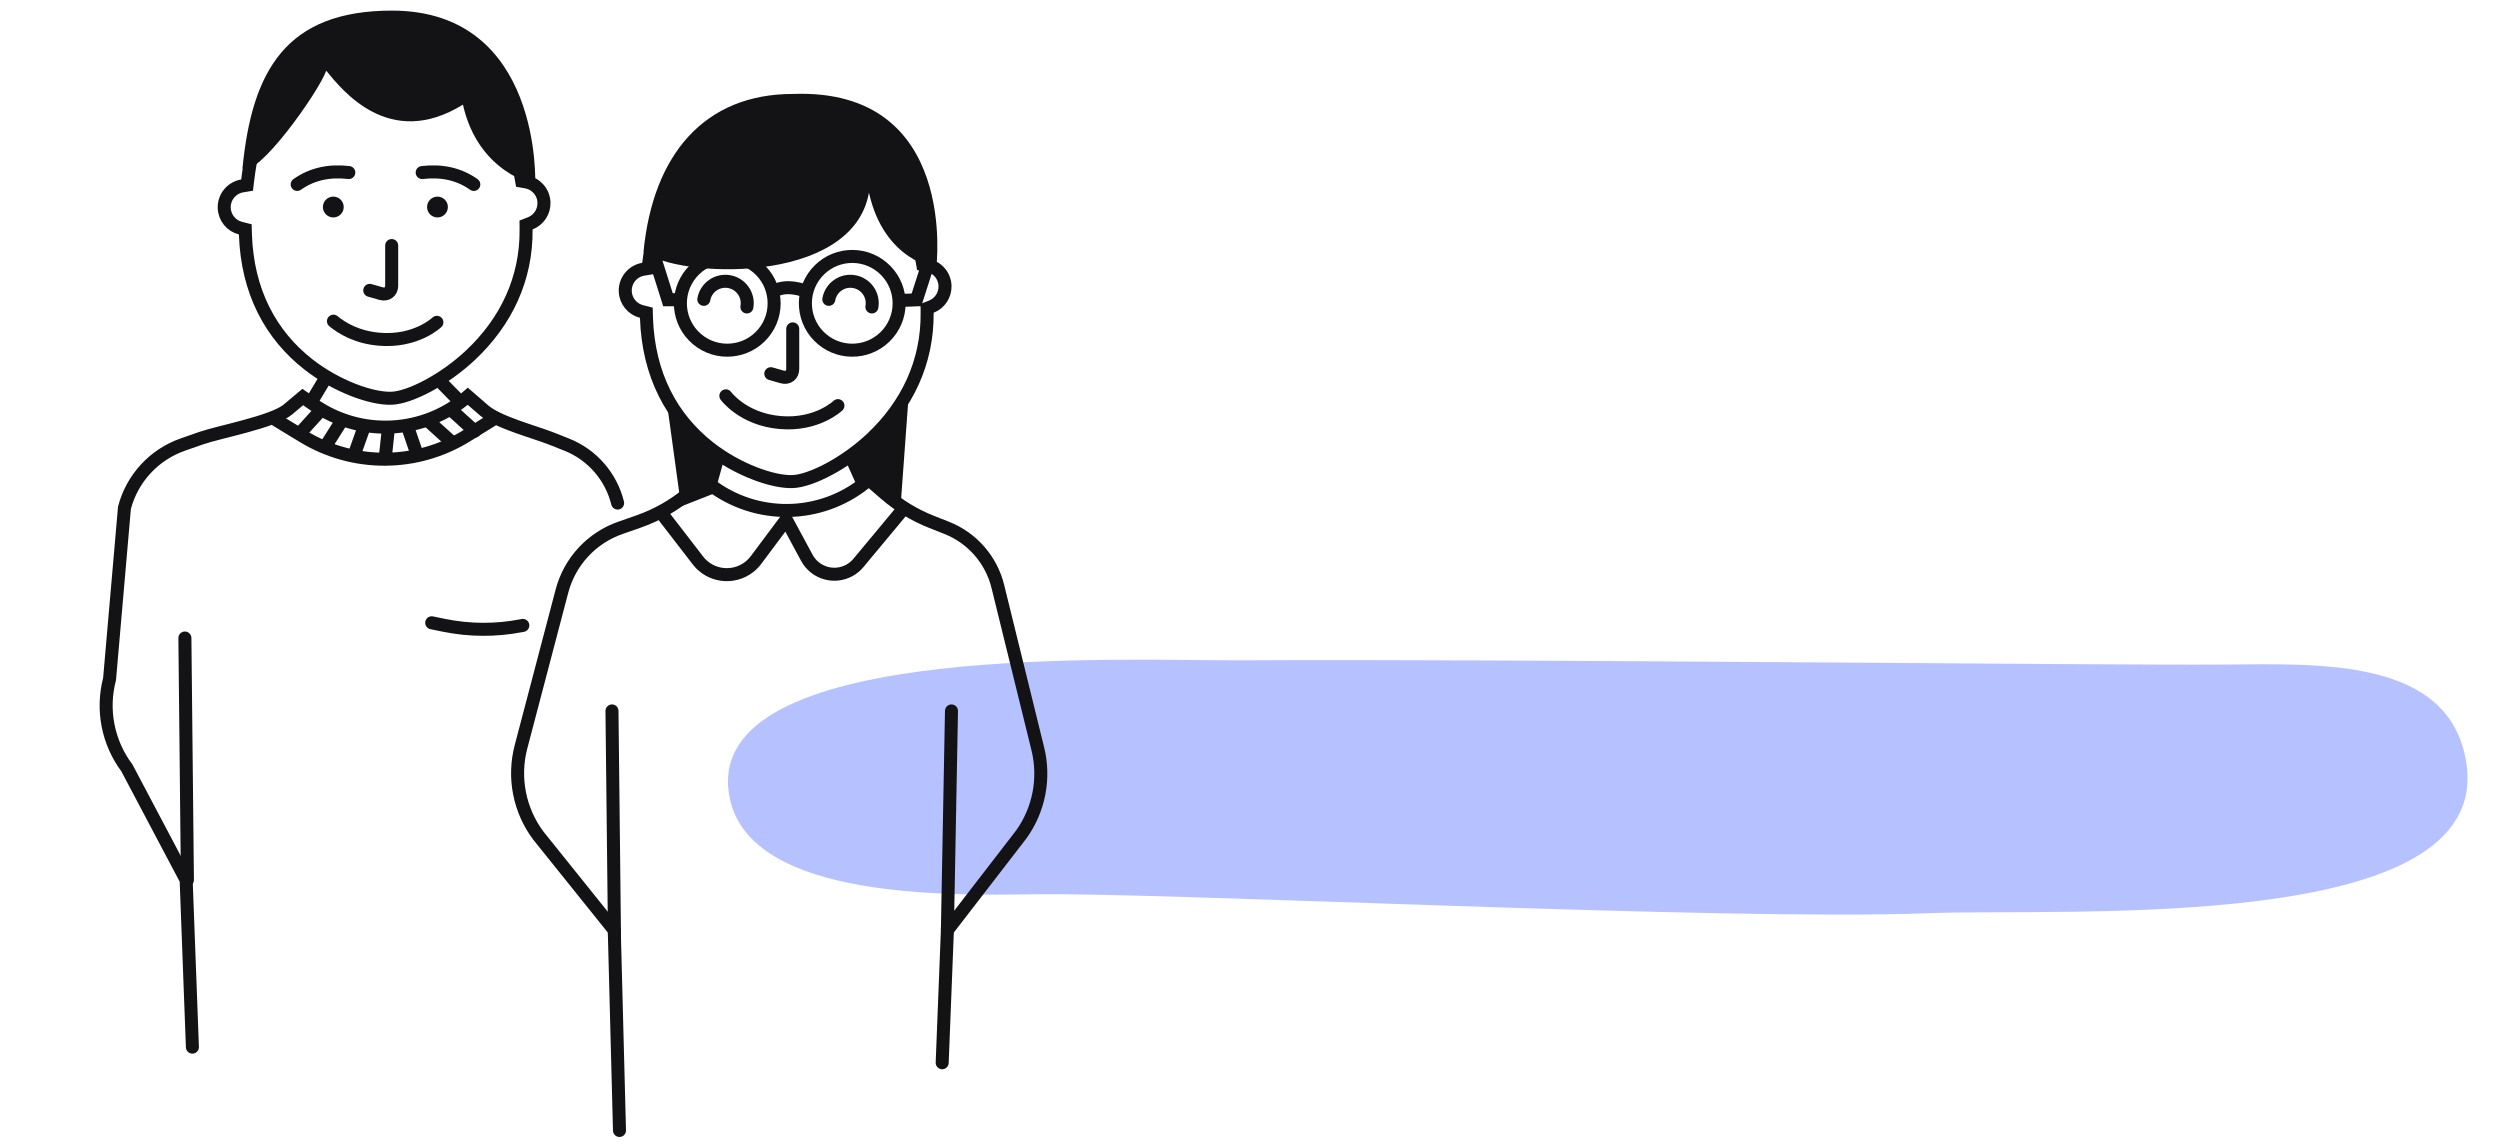
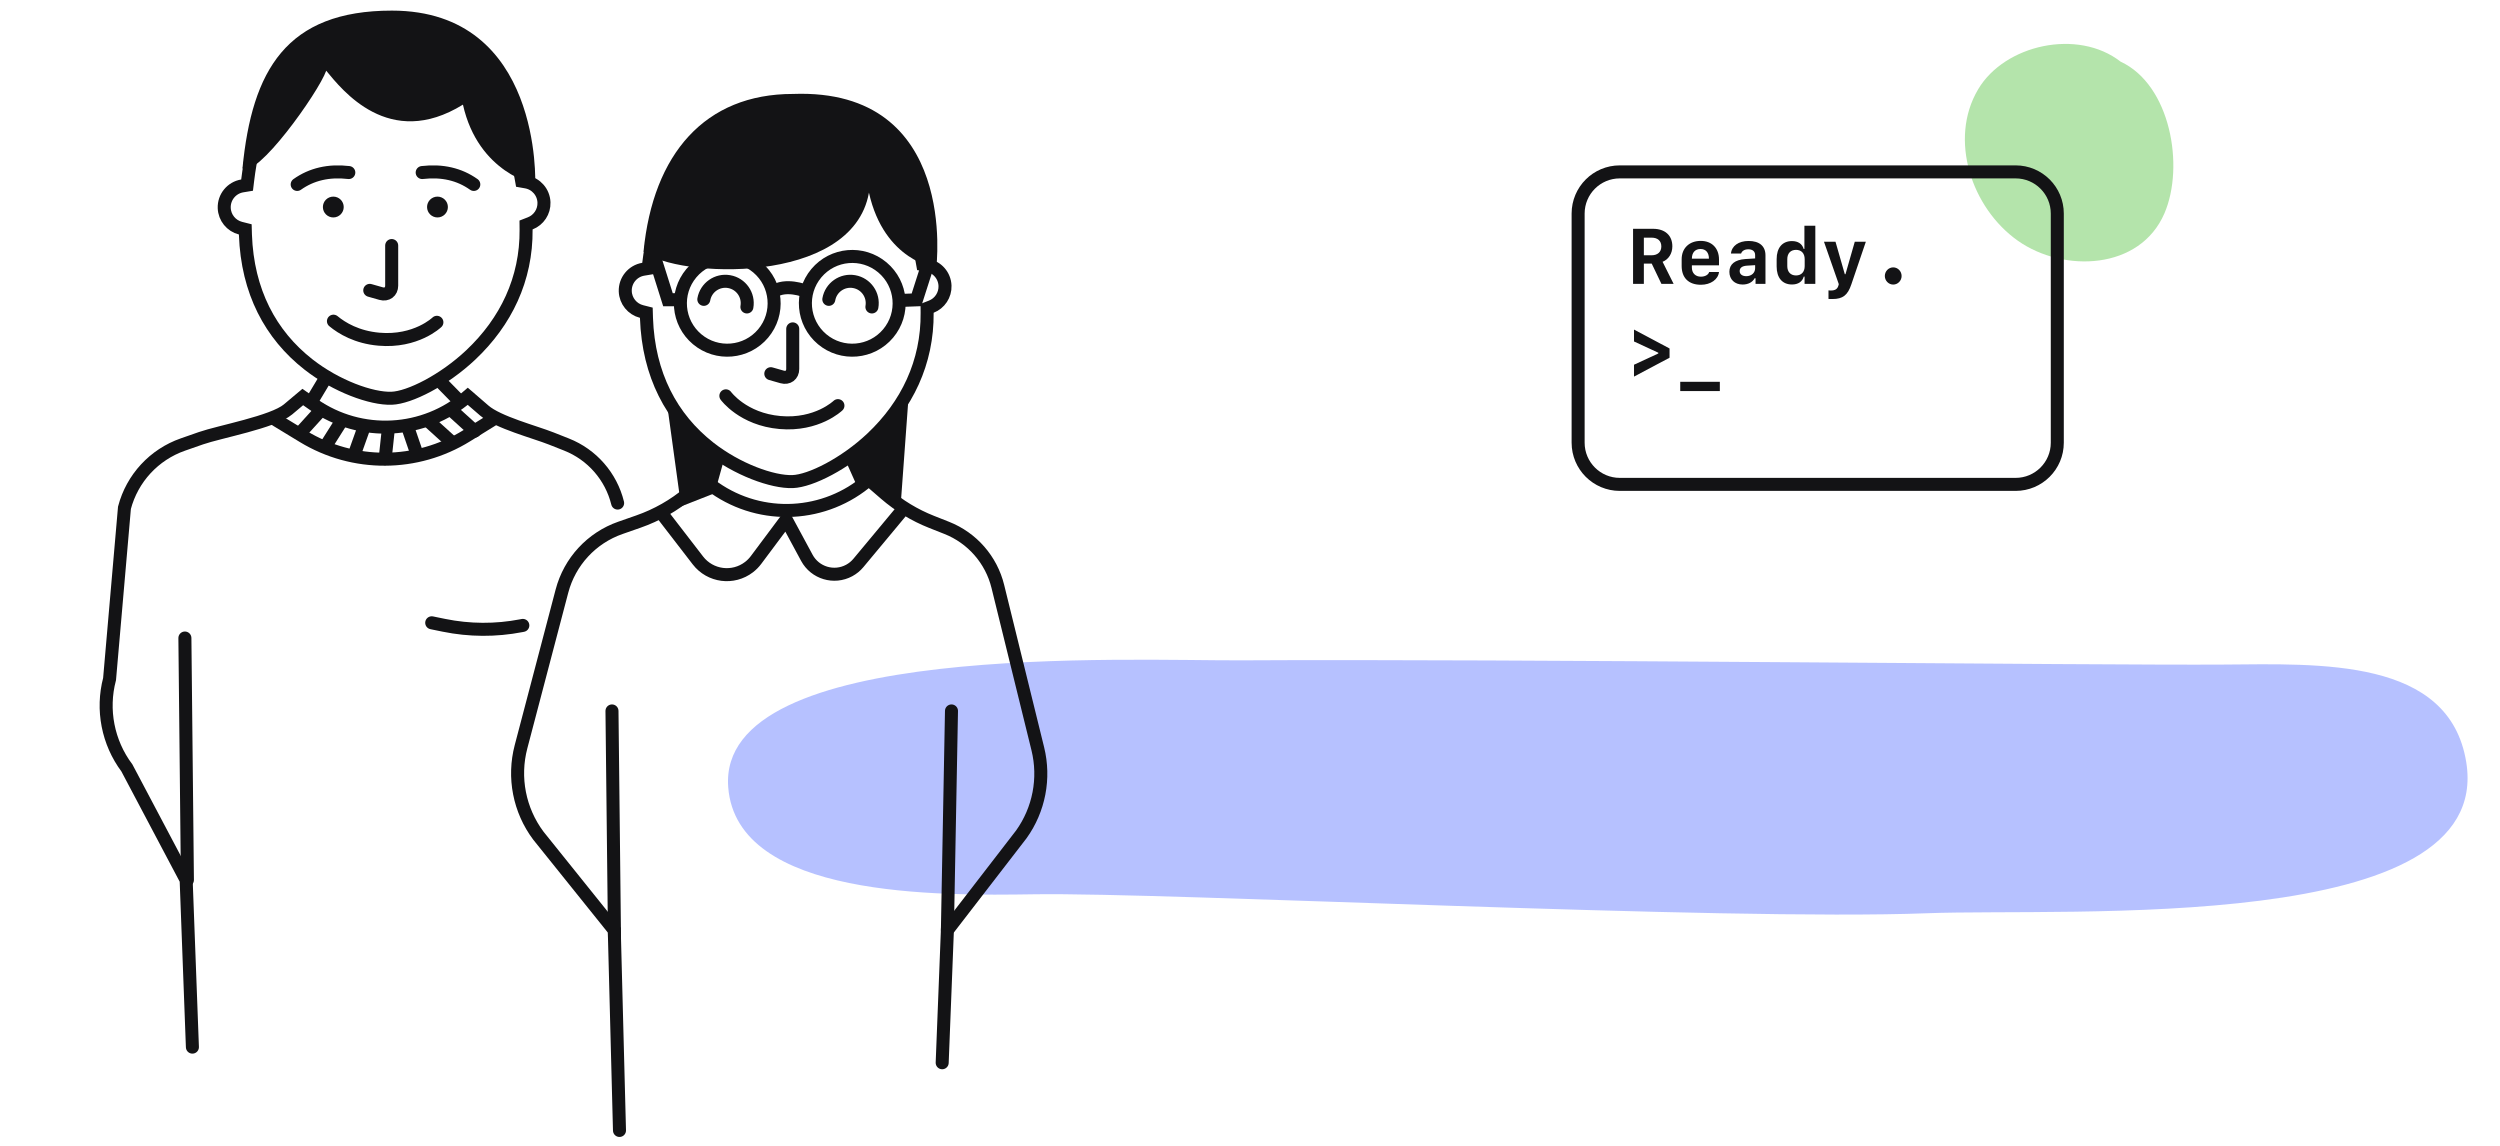
<svg xmlns="http://www.w3.org/2000/svg" height="220" viewBox="0 0 480 220" width="480">
  <g fill="none" fill-rule="evenodd">
    <path d="m-5-33h830v273h-830z" fill="#fff" />
    <path d="m426.822 127.597c-22.937.176-138.012-1.114-188.307-.811-21.466.128-100.842-3.803-98.698 24.355 1.625 21.366 40.653 20.833 58.8 20.56 25.591-.387 132.298 5.131 171.358 3.643 27.473-1.045 108.937 4.234 103.543-29.016-3.248-20.025-27.895-18.874-46.696-18.73z" fill="#b6c1ff" />
-     <path d="m154.028 21.923c-14.687-1.285-24.307 8.618-28.49 25.519l-.225.909-.936.039c-2.069.086-3.772 1.702-3.954 3.785-.162 1.851.925 3.57 2.631 4.231l.88.341-.088.94-.008.089c-.951 10.873 2.449 19.635 8.953 26.167 4.798 4.82 11.225 8.072 15.075 8.409 3.45.302 10.395-2.21 16.102-6.405 7.468-5.49 12.406-13.142 13.478-22.612l.097-.857.836-.213c1.693-.433 2.952-1.891 3.107-3.661.172-1.96-1.057-3.761-2.913-4.328l-.835-.255-.048-.871c-.987-17.842-8.793-29.928-23.661-31.228z" stroke="#131315" stroke-width="2.5" transform="matrix(.9925462 -.1218693 .1218693 .9925462 -5.832648 18.82227)" />
-     <path d="m159.434 54.037c0 2.32 1.88 4.2 4.2 4.2 2.32 0 4.2-1.88 4.2-4.2" stroke="#131315" stroke-linecap="round" stroke-width="2.5" transform="matrix(-.9848077 -.1736482 .1736482 -.9848077 315.0335 139.8367)" />
-     <path d="m135.434 54.037c0 2.32 1.88 4.2 4.2 4.2 2.32 0 4.2-1.88 4.2-4.2" stroke="#131315" stroke-linecap="round" stroke-width="2.5" transform="matrix(-.9848077 -.1736482 .1736482 -.9848077 267.3981 135.6691)" />
-     <circle cx="163.634" cy="58.237" r="9" stroke="#131315" stroke-linecap="round" stroke-width="2.5" transform="matrix(-.7660444 -.6427876 -.6427876 .7660444 326.4189 118.8068)" />
-     <circle cx="139.634" cy="58.237" r="9" stroke="#131315" stroke-linecap="round" stroke-width="2.5" transform="matrix(-.7660444 -.6427876 -.6427876 .7660444 284.0338 103.3799)" />
-     <path d="m148.416 55.864s3.899-1.545 6.218.214" stroke="#131315" stroke-width="2.5" transform="matrix(-1 0 0 1 303.0497 0)" />
-     <path d="m124.943 57.55h2.525l3.307-10.504" stroke="#131315" stroke-width="2.5" transform="matrix(-1 0 0 1 255.7171 0)" />
-     <path d="m36.942 201.047-1.2-32.09-11.379-21.516c-3.652-4.883-4.876-11.166-3.326-17.064l2.859-32.889c1.488-5.658 5.69-10.207 11.213-12.136l3.473-1.214c3.544-1.238 13.834-3.11 16.709-5.524l2.841-2.386 2.079 1.45c9.065 6.324 21.27 5.67 29.607-1.586l3.173 2.74c2.632 2.273 9.628 4.086 12.861 5.365l2.92 1.155c4.897 1.936 8.553 6.124 9.812 11.237" stroke="#131315" stroke-linecap="round" stroke-width="2.5" />
-     <path d="m172.818 57.688 3.147-.12 2.668-8.33" stroke="#131315" stroke-width="2.5" />
-     <path d="m147.995 63.143v7.704c0 1.162.913 1.844 2.031 1.525l2.179-.621" stroke="#131315" stroke-linecap="round" stroke-linejoin="round" stroke-width="2.5" transform="matrix(-1 0 0 1 300.1993 0)" />
+     <g stroke="#131315" stroke-width="2.5">
+       <path d="m154.028 21.923c-14.687-1.285-24.307 8.618-28.49 25.519l-.225.909-.936.039c-2.069.086-3.772 1.702-3.954 3.785-.162 1.851.925 3.57 2.631 4.231l.88.341-.088.94-.008.089c-.951 10.873 2.449 19.635 8.953 26.167 4.798 4.82 11.225 8.072 15.075 8.409 3.45.302 10.395-2.21 16.102-6.405 7.468-5.49 12.406-13.142 13.478-22.612l.097-.857.836-.213c1.693-.433 2.952-1.891 3.107-3.661.172-1.96-1.057-3.761-2.913-4.328l-.835-.255-.048-.871c-.987-17.842-8.793-29.928-23.661-31.228z" transform="matrix(.9925462 -.1218693 .1218693 .9925462 -5.832648 18.82227)" />
+       <path d="m159.434 54.037c0 2.32 1.88 4.2 4.2 4.2 2.32 0 4.2-1.88 4.2-4.2" stroke-linecap="round" transform="matrix(-.9848077 -.1736482 .1736482 -.9848077 315.0335 139.8367)" />
+       <path d="m135.434 54.037c0 2.32 1.88 4.2 4.2 4.2 2.32 0 4.2-1.88 4.2-4.2" stroke-linecap="round" transform="matrix(-.9848077 -.1736482 .1736482 -.9848077 267.3981 135.6691)" />
+       <circle cx="163.634" cy="58.237" r="9" stroke-linecap="round" transform="matrix(-.7660444 -.6427876 -.6427876 .7660444 326.4189 118.8068)" />
+       <circle cx="139.634" cy="58.237" r="9" stroke-linecap="round" transform="matrix(-.7660444 -.6427876 -.6427876 .7660444 284.0338 103.3799)" />
+       <path d="m148.416 55.864s3.899-1.545 6.218.214" transform="matrix(-1 0 0 1 303.0497 0)" />
+       <path d="m124.943 57.55h2.525l3.307-10.504" transform="matrix(-1 0 0 1 255.7171 0)" />
+       <path d="m36.942 201.047-1.2-32.09-11.379-21.516c-3.652-4.883-4.876-11.166-3.326-17.064l2.859-32.889c1.488-5.658 5.69-10.207 11.213-12.136l3.473-1.214c3.544-1.238 13.834-3.11 16.709-5.524l2.841-2.386 2.079 1.45c9.065 6.324 21.27 5.67 29.607-1.586l3.173 2.74c2.632 2.273 9.628 4.086 12.861 5.365l2.92 1.155c4.897 1.936 8.553 6.124 9.812 11.237" stroke-linecap="round" />
+       <path d="m172.818 57.688 3.147-.12 2.668-8.33" />
+       <path d="m147.995 63.143v7.704c0 1.162.913 1.844 2.031 1.525l2.179-.621" stroke-linecap="round" stroke-linejoin="round" transform="matrix(-1 0 0 1 300.1993 0)" />
+     </g>
    <path d="m124.101 51.411s9.963-1.208 12.924-14.417c3.203 18.024 37.053 16.346 43.279 11.317-1.829-18.805-11.833-30.274-28.686-30.274-31.962-1.192-27.518 33.374-27.518 33.374z" fill="#131315" transform="matrix(-1 0 0 1 303.8618 0)" />
    <path d="m139.142 76.933s3.635 4.2 10.8 4.2c7.165 0 10.8-4.2 10.8-4.2" stroke="#131315" stroke-linecap="round" stroke-width="2.5" transform="matrix(-.9961947 -.08715574 -.08715574 .9961947 306.2015 13.36905)" />
    <path d="m118.942 217.047-1-38.447-14.58-18.159c-3.652-4.883-4.876-11.166-3.326-17.064l7.859-29.889c1.488-5.658 5.69-10.207 11.213-12.136l3.473-1.214c3.544-1.238 6.834-3.11 9.709-5.524l2.841-2.386 2.079 1.45c9.065 6.324 21.27 5.67 29.607-1.586l3.173 2.74c2.632 2.273 5.628 4.086 8.861 5.365l2.92 1.155c4.897 1.936 8.553 6.124 9.812 11.237l7.675 31.176c1.398 5.678.241 11.683-3.166 16.435l-14.193 18.4-1 25.447" stroke="#131315" stroke-linecap="round" stroke-width="2.5" />
    <path d="m117.983 179.957-.483-43.457" stroke="#131315" stroke-linecap="round" stroke-width="2.5" />
    <path d="m35.983 168.957-.483-46.457" stroke="#131315" stroke-linecap="round" stroke-width="2.5" />
    <path d="m181.9 178.6.785-42.1" stroke="#131315" stroke-linecap="round" stroke-width="2.5" />
    <path d="m126.954 98.465 7.048 9.143c2.36 3.062 6.756 3.631 9.818 1.27.504-.389.953-.844 1.334-1.355l5.799-7.763 3.964 7.343c1.574 2.916 5.214 4.004 8.13 2.43.674-.364 1.272-.853 1.762-1.442l8.009-9.626" stroke="#131315" stroke-linecap="round" stroke-width="2.5" />
    <path d="m127.859 76 2.916 21.227 6.439-2.527 1.787-6.441-5.571-4.85z" fill="#131315" />
    <path d="m172.818 98.465 1.641-22.465-12.182 12.26 2.885 6.441 1.75-1.592z" fill="#131315" />
    <path d="m77.028 5.923c-14.687-1.285-24.307 8.618-28.49 25.519l-.225.909-.936.039c-2.069.086-3.772 1.702-3.954 3.785-.162 1.851.925 3.57 2.631 4.231l.88.341-.088.94-.008.089c-.951 10.873 2.449 19.635 8.953 26.167 4.798 4.82 11.225 8.072 15.075 8.409 3.45.302 10.395-2.21 16.102-6.405 7.468-5.49 12.406-13.142 13.478-22.612l.097-.857.836-.213c1.693-.433 2.952-1.891 3.107-3.661.172-1.96-1.057-3.761-2.913-4.328l-.835-.255-.048-.871c-.987-17.842-8.793-29.928-23.661-31.228z" stroke="#131315" stroke-width="2.5" transform="matrix(.9925462 -.1218693 .1218693 .9925462 -4.456685 9.319064)" />
    <circle cx="63.995" cy="39.75" fill="#131315" r="2" />
    <circle cx="83.995" cy="39.75" fill="#131315" r="2" />
    <path d="m70.995 47.143v7.704c0 1.162.913 1.844 2.031 1.525l2.179-.621" stroke="#131315" stroke-linecap="round" stroke-linejoin="round" stroke-width="2.5" transform="matrix(-1 0 0 1 146.1993 0)" />
    <path d="m46.624 35.411s10.916-2.112 13.877-15.321c14.192 8.771 23.228-2.864 26.25-6.513 1.511 4.23 13.406 20.89 16.076 18.734-1.829-18.805-8.421-30.274-28.686-30.274-28.93 0-27.518 33.374-27.518 33.374z" fill="#131315" transform="matrix(-1 0 0 1 149.3851 0)" />
-     <g stroke="#131315" stroke-width="2.5">
-       <path d="m63.933 61.011s3.635 4.2 10.8 4.2c4.253 0 7.262-1.48 9.006-2.683" stroke-linecap="round" transform="matrix(-.9961947 -.08715574 -.08715574 .9961947 152.8908 6.675357)" />
-       <path d="m52.784 80.501 5.427 3.3c9.657 5.873 21.796 5.819 31.401-.139l5.097-3.162" stroke-linecap="round" />
-       <path d="m57.955 82.778 3.701-4.077" stroke-linecap="round" />
-       <path d="m62.634 85.492 3.022-4.791" stroke-linecap="round" />
-       <path d="m68.145 86.939 1.511-4.238" stroke-linecap="round" />
-       <path d="m86.634 78.701 4.501 4.077" stroke-linecap="round" />
-       <path d="m84.383 73.108 3.55 3.619" stroke-linecap="round" />
-       <path d="m82.133 80.739 4.501 4.08" stroke-linecap="round" />
-       <path d="m78.517 82.701 1.451 4.238" stroke-linecap="round" />
-       <path d="m74.525 82.701-.572 5.352" stroke-linecap="round" />
-       <path d="m57.06 35.411c2.773-1.971 6.077-2.733 9.911-2.284" stroke-linecap="round" />
-       <path d="m81.06 35.411c2.773-1.971 6.077-2.733 9.911-2.284" stroke-linecap="round" transform="matrix(-1 0 0 1 172.0296 0)" />
-       <path d="m82.89 119.577 2.338.479c4.899 1.004 9.948 1.031 14.858.08l.297-.058" stroke-linecap="round" />
-       <path d="m59.805 77.117 2.829-4.728" stroke-linecap="round" />
-     </g>
+     <path d="m63.933 61.011s3.635 4.2 10.8 4.2c4.253 0 7.262-1.48 9.006-2.683" stroke="#131315" stroke-linecap="round" stroke-width="2.5" transform="matrix(-.9961947 -.08715574 -.08715574 .9961947 152.8908 6.675357)" />
+     <path d="m52.784 80.501 5.427 3.3c9.657 5.873 21.796 5.819 31.401-.139l5.097-3.162" stroke="#131315" stroke-linecap="round" stroke-width="2.5" />
+     <path d="m57.955 82.778 3.701-4.077" stroke="#131315" stroke-linecap="round" stroke-width="2.5" />
+     <path d="m62.634 85.492 3.022-4.791" stroke="#131315" stroke-linecap="round" stroke-width="2.5" />
+     <path d="m68.145 86.939 1.511-4.238" stroke="#131315" stroke-linecap="round" stroke-width="2.5" />
+     <path d="m86.634 78.701 4.501 4.077" stroke="#131315" stroke-linecap="round" stroke-width="2.5" />
+     <path d="m84.383 73.108 3.55 3.619" stroke="#131315" stroke-linecap="round" stroke-width="2.5" />
+     <path d="m82.133 80.739 4.501 4.08" stroke="#131315" stroke-linecap="round" stroke-width="2.5" />
+     <path d="m78.517 82.701 1.451 4.238" stroke="#131315" stroke-linecap="round" stroke-width="2.5" />
+     <path d="m412.652 16.184c-5.551-8.863-19.811-10.694-27.519-4.386-8.653 7.078-8.994 21.034-2.777 29.952 6.15 8.822 20.106 13.313 28.241 4.661 6.746-7.174 9.528-22.787 2.055-30.227" fill="#b4e4ab" transform="matrix(.9396926 -.3420201 .3420201 .9396926 13.86693 137.7726)" />
+     <path d="m74.525 82.701-.572 5.352" stroke="#131315" stroke-linecap="round" stroke-width="2.5" />
+     <path d="m57.06 35.411c2.773-1.971 6.077-2.733 9.911-2.284" stroke="#131315" stroke-linecap="round" stroke-width="2.5" />
+     <path d="m81.06 35.411c2.773-1.971 6.077-2.733 9.911-2.284" stroke="#131315" stroke-linecap="round" stroke-width="2.5" transform="matrix(-1 0 0 1 172.0296 0)" />
+     <path d="m82.89 119.577 2.338.479c4.899 1.004 9.948 1.031 14.858.08l.297-.058" stroke="#131315" stroke-linecap="round" stroke-width="2.5" />
+     <path d="m59.805 77.117 2.829-4.728" stroke="#131315" stroke-linecap="round" stroke-width="2.5" />
+     <rect height="60" rx="8" stroke="#131315" stroke-linecap="round" stroke-width="2.5" width="92" x="303" y="33.002" />
+     <path d="m315.62 45.63v3.384h1.472c1.179 0 1.882-.637 1.882-1.707 0-1.047-.688-1.677-1.86-1.677zm1.509 4.98h-1.509v3.889h-2.073v-10.569h3.838c2.3 0 3.706 1.274 3.706 3.369 0 1.37-.725 2.512-1.875 2.966l2.117 4.233h-2.344zm9.375-2.805c-1.04 0-1.663.696-1.663 1.853h3.274c0-1.157-.601-1.853-1.611-1.853zm1.655 4.424h1.89c-.168 1.428-1.597 2.446-3.472 2.446-2.351 0-3.699-1.318-3.699-3.611v-1.296c0-2.117 1.465-3.516 3.662-3.516 2.139 0 3.508 1.406 3.508 3.574v1.113h-5.208v.439c0 1.055.681 1.743 1.729 1.743.806 0 1.443-.366 1.589-.894zm6.431 2.402c-1.523 0-2.549-.981-2.549-2.439s1.062-2.314 3.054-2.454l1.89-.117v-.645c0-.703-.483-1.113-1.311-1.113-.696 0-1.216.308-1.384.813h-1.948c.146-1.465 1.472-2.41 3.391-2.41 2.073 0 3.237.989 3.237 2.754v5.479h-1.904v-1.077h-.176c-.396.762-1.245 1.208-2.3 1.208zm.688-1.604c.996 0 1.707-.63 1.707-1.531v-.586l-1.553.095c-.938.059-1.414.417-1.414 1.04 0 .601.483.981 1.26.981zm7.881-3.267v1.333c0 1.113.637 1.794 1.677 1.794 1.033 0 1.663-.681 1.663-1.794v-1.333c0-1.113-.63-1.787-1.663-1.787-1.04 0-1.677.674-1.677 1.787zm3.318 3.347h-.154c-.278.981-1.077 1.516-2.263 1.516-1.846 0-2.944-1.274-2.944-3.472v-1.392c0-2.197 1.099-3.472 2.944-3.472 1.165 0 1.97.542 2.241 1.509h.146v-4.453h2.095v11.155h-2.065zm5.361 4.307c-.344 0-.71-.007-.769-.015v-1.641c.051.015.337.022.447.022.813 0 1.26-.278 1.45-.916l.081-.308-2.842-8.137h2.212l1.787 6.233h.125l1.787-6.233h2.124l-2.783 8.181c-.696 2.08-1.641 2.812-3.618 2.812zm11.66-2.776c-.886 0-1.611-.747-1.611-1.648 0-.908.725-1.655 1.611-1.655.886 0 1.611.747 1.611 1.655 0 .901-.725 1.648-1.611 1.648zm-45.103 13.085-4.666-2.161v-2.285l6.826 3.633v1.772l-6.826 3.625v-2.278l4.666-2.161zm11.814 7.368h-7.603v-1.787h7.603z" fill="#131315" fill-rule="nonzero" />
  </g>
</svg>
